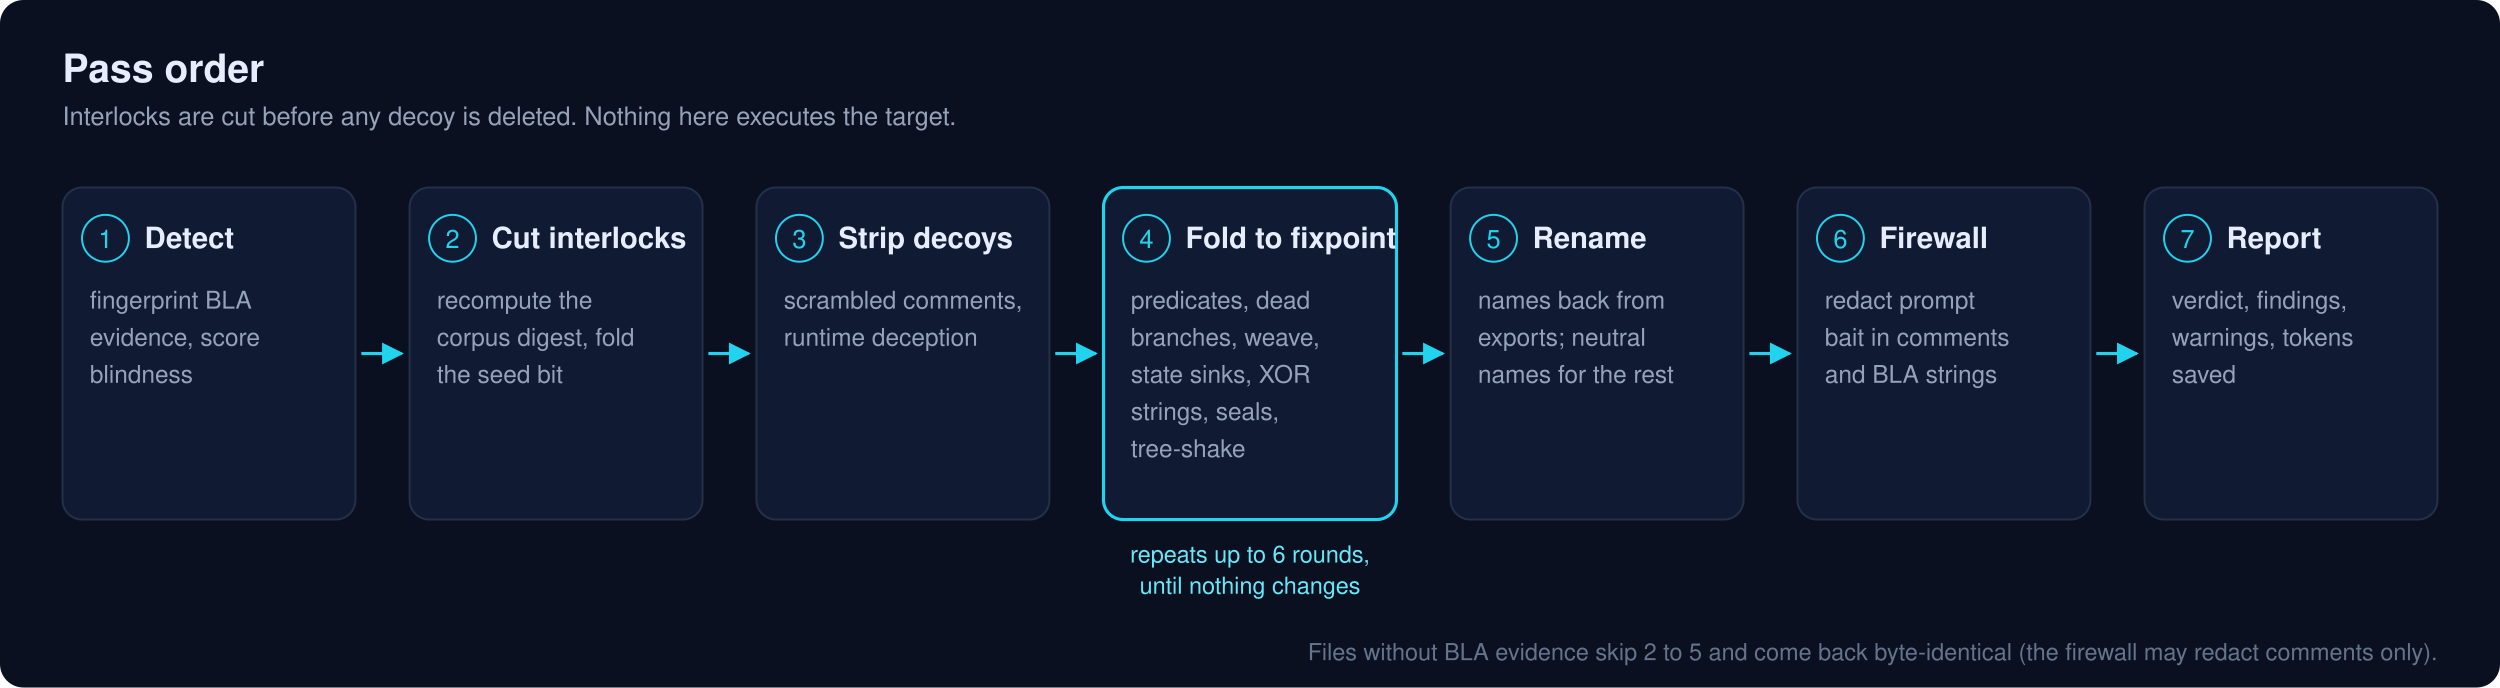
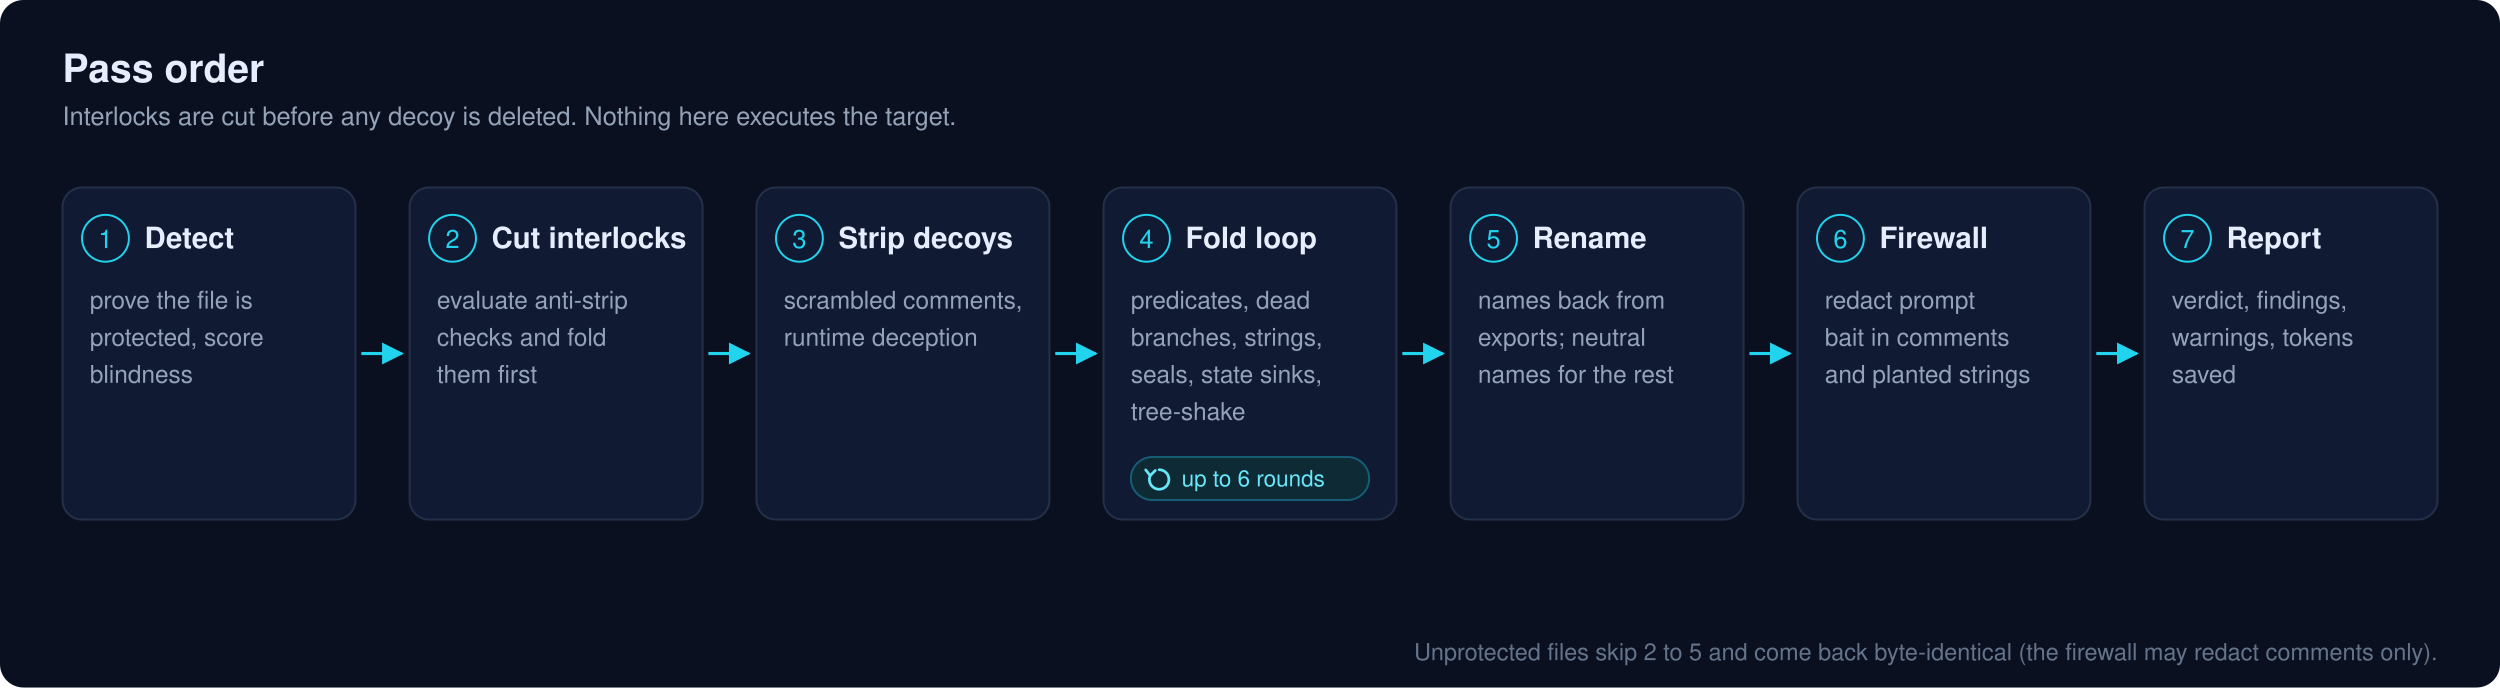
<svg xmlns="http://www.w3.org/2000/svg" width="1280" height="352" viewBox="0 0 1280 352" role="img" aria-labelledby="t d">
  <defs>
    <marker id="a" viewBox="0 0 10 10" refX="9" refY="5" markerWidth="7" markerHeight="7" orient="auto">
      <path d="M0,0 L10,5 L0,10 z" fill="#22d3ee" />
    </marker>
  </defs>
  <rect width="1280" height="352" rx="12" fill="#0b1020" />
  <text x="32" y="42" font-family="ui-sans-serif,system-ui,-apple-system,Segoe UI,Helvetica,Arial,sans-serif" font-size="20" font-weight="600" fill="#e6edff">Pass order</text>
  <text x="32" y="64" font-family="ui-sans-serif,system-ui,-apple-system,Segoe UI,Helvetica,Arial,sans-serif" font-size="13" fill="#94a3b8">Interlocks are cut before any decoy is deleted. Nothing here executes the target.</text>
  <rect x="32.0" y="96" width="150" height="170" rx="10" fill="#111a33" stroke="#243049" stroke-width="1" />
  <circle cx="54.0" cy="122" r="12" fill="none" stroke="#22d3ee" />
  <text x="54.0" y="127" font-family="ui-sans-serif,system-ui,-apple-system,Segoe UI,Helvetica,Arial,sans-serif" font-size="13" fill="#22d3ee" text-anchor="middle">1</text>
  <text x="74.0" y="127" font-family="ui-sans-serif,system-ui,-apple-system,Segoe UI,Helvetica,Arial,sans-serif" font-size="15" font-weight="600" fill="#e6edff">Detect</text>
-   <text x="46.0" y="158" font-family="ui-sans-serif,system-ui,-apple-system,Segoe UI,Helvetica,Arial,sans-serif" font-size="12.5" fill="#94a3b8">fingerprint BLA</text>
-   <text x="46.0" y="177" font-family="ui-sans-serif,system-ui,-apple-system,Segoe UI,Helvetica,Arial,sans-serif" font-size="12.5" fill="#94a3b8">evidence, score</text>
+   <text x="46.0" y="158" font-family="ui-sans-serif,system-ui,-apple-system,Segoe UI,Helvetica,Arial,sans-serif" font-size="12.5" fill="#94a3b8">prove the file is</text>
+   <text x="46.0" y="177" font-family="ui-sans-serif,system-ui,-apple-system,Segoe UI,Helvetica,Arial,sans-serif" font-size="12.5" fill="#94a3b8">protected, score</text>
  <text x="46.0" y="196" font-family="ui-sans-serif,system-ui,-apple-system,Segoe UI,Helvetica,Arial,sans-serif" font-size="12.5" fill="#94a3b8">blindness</text>
  <line x1="185.0" y1="181" x2="205.7" y2="181" stroke="#22d3ee" stroke-width="1.6" marker-end="url(#a)" />
  <rect x="209.7" y="96" width="150" height="170" rx="10" fill="#111a33" stroke="#243049" stroke-width="1" />
  <circle cx="231.7" cy="122" r="12" fill="none" stroke="#22d3ee" />
  <text x="231.7" y="127" font-family="ui-sans-serif,system-ui,-apple-system,Segoe UI,Helvetica,Arial,sans-serif" font-size="13" fill="#22d3ee" text-anchor="middle">2</text>
  <text x="251.7" y="127" font-family="ui-sans-serif,system-ui,-apple-system,Segoe UI,Helvetica,Arial,sans-serif" font-size="15" font-weight="600" fill="#e6edff">Cut interlocks</text>
-   <text x="223.7" y="158" font-family="ui-sans-serif,system-ui,-apple-system,Segoe UI,Helvetica,Arial,sans-serif" font-size="12.5" fill="#94a3b8">recompute the</text>
-   <text x="223.7" y="177" font-family="ui-sans-serif,system-ui,-apple-system,Segoe UI,Helvetica,Arial,sans-serif" font-size="12.5" fill="#94a3b8">corpus digest, fold</text>
-   <text x="223.7" y="196" font-family="ui-sans-serif,system-ui,-apple-system,Segoe UI,Helvetica,Arial,sans-serif" font-size="12.5" fill="#94a3b8">the seed bit</text>
+   <text x="223.7" y="158" font-family="ui-sans-serif,system-ui,-apple-system,Segoe UI,Helvetica,Arial,sans-serif" font-size="12.5" fill="#94a3b8">evaluate anti-strip</text>
+   <text x="223.7" y="177" font-family="ui-sans-serif,system-ui,-apple-system,Segoe UI,Helvetica,Arial,sans-serif" font-size="12.5" fill="#94a3b8">checks and fold</text>
+   <text x="223.7" y="196" font-family="ui-sans-serif,system-ui,-apple-system,Segoe UI,Helvetica,Arial,sans-serif" font-size="12.5" fill="#94a3b8">them first</text>
  <line x1="362.7" y1="181" x2="383.3" y2="181" stroke="#22d3ee" stroke-width="1.6" marker-end="url(#a)" />
  <rect x="387.3" y="96" width="150" height="170" rx="10" fill="#111a33" stroke="#243049" stroke-width="1" />
  <circle cx="409.3" cy="122" r="12" fill="none" stroke="#22d3ee" />
  <text x="409.3" y="127" font-family="ui-sans-serif,system-ui,-apple-system,Segoe UI,Helvetica,Arial,sans-serif" font-size="13" fill="#22d3ee" text-anchor="middle">3</text>
  <text x="429.3" y="127" font-family="ui-sans-serif,system-ui,-apple-system,Segoe UI,Helvetica,Arial,sans-serif" font-size="15" font-weight="600" fill="#e6edff">Strip decoys</text>
  <text x="401.3" y="158" font-family="ui-sans-serif,system-ui,-apple-system,Segoe UI,Helvetica,Arial,sans-serif" font-size="12.5" fill="#94a3b8">scrambled comments,</text>
  <text x="401.3" y="177" font-family="ui-sans-serif,system-ui,-apple-system,Segoe UI,Helvetica,Arial,sans-serif" font-size="12.5" fill="#94a3b8">runtime deception</text>
  <line x1="540.3" y1="181" x2="561.0" y2="181" stroke="#22d3ee" stroke-width="1.6" marker-end="url(#a)" />
-   <rect x="565.0" y="96" width="150" height="170" rx="10" fill="#111a33" stroke="#22d3ee" stroke-width="1.6" />
+   <rect x="565.0" y="96" width="150" height="170" rx="10" fill="#111a33" stroke="#243049" stroke-width="1" />
  <circle cx="587.0" cy="122" r="12" fill="none" stroke="#22d3ee" />
  <text x="587.0" y="127" font-family="ui-sans-serif,system-ui,-apple-system,Segoe UI,Helvetica,Arial,sans-serif" font-size="13" fill="#22d3ee" text-anchor="middle">4</text>
-   <text x="607.0" y="127" font-family="ui-sans-serif,system-ui,-apple-system,Segoe UI,Helvetica,Arial,sans-serif" font-size="15" font-weight="600" fill="#e6edff">Fold to fixpoint</text>
+   <text x="607.0" y="127" font-family="ui-sans-serif,system-ui,-apple-system,Segoe UI,Helvetica,Arial,sans-serif" font-size="15" font-weight="600" fill="#e6edff">Fold loop</text>
  <text x="579.0" y="158" font-family="ui-sans-serif,system-ui,-apple-system,Segoe UI,Helvetica,Arial,sans-serif" font-size="12.5" fill="#94a3b8">predicates, dead</text>
-   <text x="579.0" y="177" font-family="ui-sans-serif,system-ui,-apple-system,Segoe UI,Helvetica,Arial,sans-serif" font-size="12.5" fill="#94a3b8">branches, weave,</text>
-   <text x="579.0" y="196" font-family="ui-sans-serif,system-ui,-apple-system,Segoe UI,Helvetica,Arial,sans-serif" font-size="12.5" fill="#94a3b8">state sinks, XOR</text>
-   <text x="579.0" y="215" font-family="ui-sans-serif,system-ui,-apple-system,Segoe UI,Helvetica,Arial,sans-serif" font-size="12.5" fill="#94a3b8">strings, seals,</text>
-   <text x="579.0" y="234" font-family="ui-sans-serif,system-ui,-apple-system,Segoe UI,Helvetica,Arial,sans-serif" font-size="12.5" fill="#94a3b8">tree-shake</text>
+   <text x="579.0" y="177" font-family="ui-sans-serif,system-ui,-apple-system,Segoe UI,Helvetica,Arial,sans-serif" font-size="12.5" fill="#94a3b8">branches, strings,</text>
+   <text x="579.0" y="196" font-family="ui-sans-serif,system-ui,-apple-system,Segoe UI,Helvetica,Arial,sans-serif" font-size="12.5" fill="#94a3b8">seals, state sinks,</text>
+   <text x="579.0" y="215" font-family="ui-sans-serif,system-ui,-apple-system,Segoe UI,Helvetica,Arial,sans-serif" font-size="12.5" fill="#94a3b8">tree-shake</text>
+   <rect x="579.0" y="234" width="122" height="22" rx="11" fill="#0e2a35" stroke="#155e75" />
+   <path d="M593.5,240.5 a5,5 0 1 1 -4.6,3" fill="none" stroke="#67e8f9" stroke-width="1.4" stroke-linecap="round" />
+   <path d="M586.6,240.6 l2.3,2.9 l2.6,-2.6" fill="none" stroke="#67e8f9" stroke-width="1.4" stroke-linecap="round" stroke-linejoin="round" />
+   <text x="605.0" y="249" font-family="ui-sans-serif,system-ui,-apple-system,Segoe UI,Helvetica,Arial,sans-serif" font-size="11.5" fill="#67e8f9">up to 6 rounds</text>
  <line x1="718.0" y1="181" x2="738.7" y2="181" stroke="#22d3ee" stroke-width="1.6" marker-end="url(#a)" />
  <rect x="742.7" y="96" width="150" height="170" rx="10" fill="#111a33" stroke="#243049" stroke-width="1" />
  <circle cx="764.7" cy="122" r="12" fill="none" stroke="#22d3ee" />
  <text x="764.7" y="127" font-family="ui-sans-serif,system-ui,-apple-system,Segoe UI,Helvetica,Arial,sans-serif" font-size="13" fill="#22d3ee" text-anchor="middle">5</text>
  <text x="784.7" y="127" font-family="ui-sans-serif,system-ui,-apple-system,Segoe UI,Helvetica,Arial,sans-serif" font-size="15" font-weight="600" fill="#e6edff">Rename</text>
  <text x="756.7" y="158" font-family="ui-sans-serif,system-ui,-apple-system,Segoe UI,Helvetica,Arial,sans-serif" font-size="12.5" fill="#94a3b8">names back from</text>
  <text x="756.7" y="177" font-family="ui-sans-serif,system-ui,-apple-system,Segoe UI,Helvetica,Arial,sans-serif" font-size="12.5" fill="#94a3b8">exports; neutral</text>
  <text x="756.7" y="196" font-family="ui-sans-serif,system-ui,-apple-system,Segoe UI,Helvetica,Arial,sans-serif" font-size="12.5" fill="#94a3b8">names for the rest</text>
  <line x1="895.7" y1="181" x2="916.3" y2="181" stroke="#22d3ee" stroke-width="1.6" marker-end="url(#a)" />
  <rect x="920.3" y="96" width="150" height="170" rx="10" fill="#111a33" stroke="#243049" stroke-width="1" />
  <circle cx="942.3" cy="122" r="12" fill="none" stroke="#22d3ee" />
  <text x="942.3" y="127" font-family="ui-sans-serif,system-ui,-apple-system,Segoe UI,Helvetica,Arial,sans-serif" font-size="13" fill="#22d3ee" text-anchor="middle">6</text>
  <text x="962.3" y="127" font-family="ui-sans-serif,system-ui,-apple-system,Segoe UI,Helvetica,Arial,sans-serif" font-size="15" font-weight="600" fill="#e6edff">Firewall</text>
  <text x="934.3" y="158" font-family="ui-sans-serif,system-ui,-apple-system,Segoe UI,Helvetica,Arial,sans-serif" font-size="12.5" fill="#94a3b8">redact prompt</text>
  <text x="934.3" y="177" font-family="ui-sans-serif,system-ui,-apple-system,Segoe UI,Helvetica,Arial,sans-serif" font-size="12.5" fill="#94a3b8">bait in comments</text>
-   <text x="934.3" y="196" font-family="ui-sans-serif,system-ui,-apple-system,Segoe UI,Helvetica,Arial,sans-serif" font-size="12.5" fill="#94a3b8">and BLA strings</text>
+   <text x="934.3" y="196" font-family="ui-sans-serif,system-ui,-apple-system,Segoe UI,Helvetica,Arial,sans-serif" font-size="12.5" fill="#94a3b8">and planted strings</text>
  <line x1="1073.3" y1="181" x2="1094.0" y2="181" stroke="#22d3ee" stroke-width="1.6" marker-end="url(#a)" />
  <rect x="1098.0" y="96" width="150" height="170" rx="10" fill="#111a33" stroke="#243049" stroke-width="1" />
  <circle cx="1120.0" cy="122" r="12" fill="none" stroke="#22d3ee" />
  <text x="1120.0" y="127" font-family="ui-sans-serif,system-ui,-apple-system,Segoe UI,Helvetica,Arial,sans-serif" font-size="13" fill="#22d3ee" text-anchor="middle">7</text>
  <text x="1140.0" y="127" font-family="ui-sans-serif,system-ui,-apple-system,Segoe UI,Helvetica,Arial,sans-serif" font-size="15" font-weight="600" fill="#e6edff">Report</text>
  <text x="1112.0" y="158" font-family="ui-sans-serif,system-ui,-apple-system,Segoe UI,Helvetica,Arial,sans-serif" font-size="12.5" fill="#94a3b8">verdict, findings,</text>
  <text x="1112.0" y="177" font-family="ui-sans-serif,system-ui,-apple-system,Segoe UI,Helvetica,Arial,sans-serif" font-size="12.5" fill="#94a3b8">warnings, tokens</text>
  <text x="1112.0" y="196" font-family="ui-sans-serif,system-ui,-apple-system,Segoe UI,Helvetica,Arial,sans-serif" font-size="12.5" fill="#94a3b8">saved</text>
-   <text x="640.0" y="288" font-family="ui-sans-serif,system-ui,-apple-system,Segoe UI,Helvetica,Arial,sans-serif" font-size="12" fill="#67e8f9" text-anchor="middle">repeats up to 6 rounds,</text>
-   <text x="640.0" y="304" font-family="ui-sans-serif,system-ui,-apple-system,Segoe UI,Helvetica,Arial,sans-serif" font-size="12" fill="#67e8f9" text-anchor="middle">until nothing changes</text>
-   <text x="1248" y="338" font-family="ui-sans-serif,system-ui,-apple-system,Segoe UI,Helvetica,Arial,sans-serif" font-size="12" fill="#64748b" text-anchor="end">Files without BLA evidence skip 2 to 5 and come back byte-identical (the firewall may redact comments only).</text>
+   <text x="1248" y="338" font-family="ui-sans-serif,system-ui,-apple-system,Segoe UI,Helvetica,Arial,sans-serif" font-size="12" fill="#64748b" text-anchor="end">Unprotected files skip 2 to 5 and come back byte-identical (the firewall may redact comments only).</text>
</svg>
